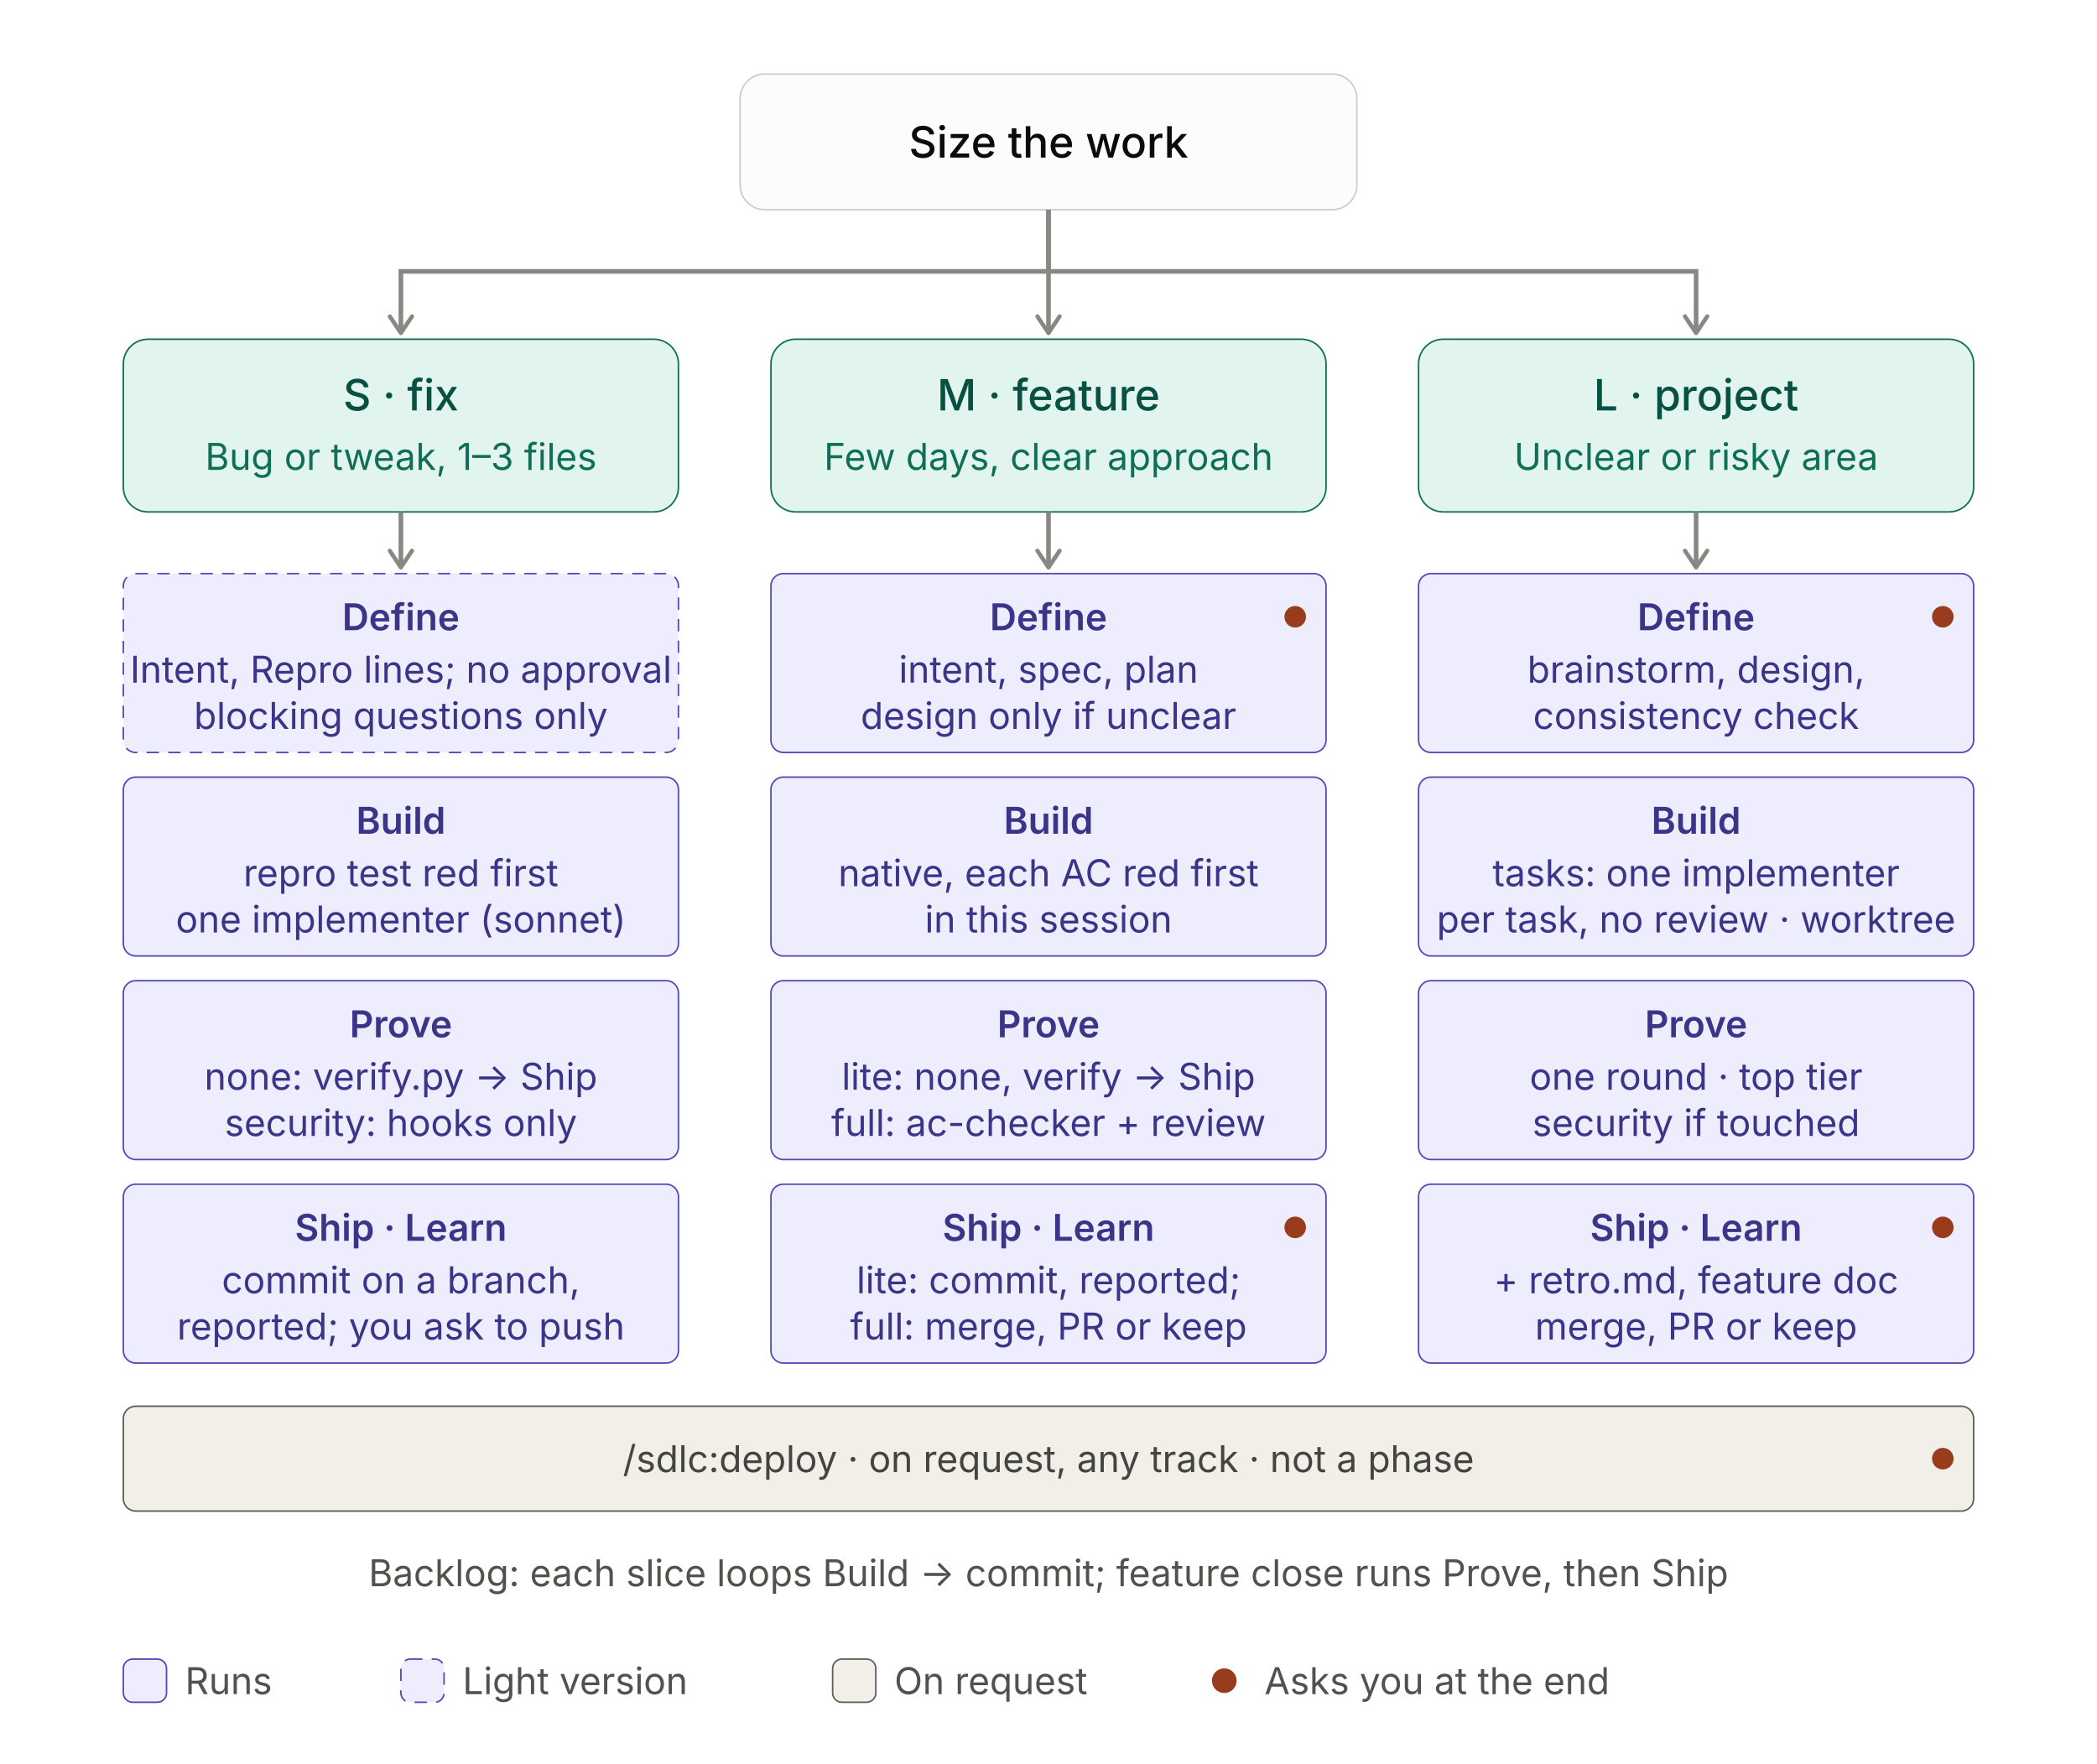
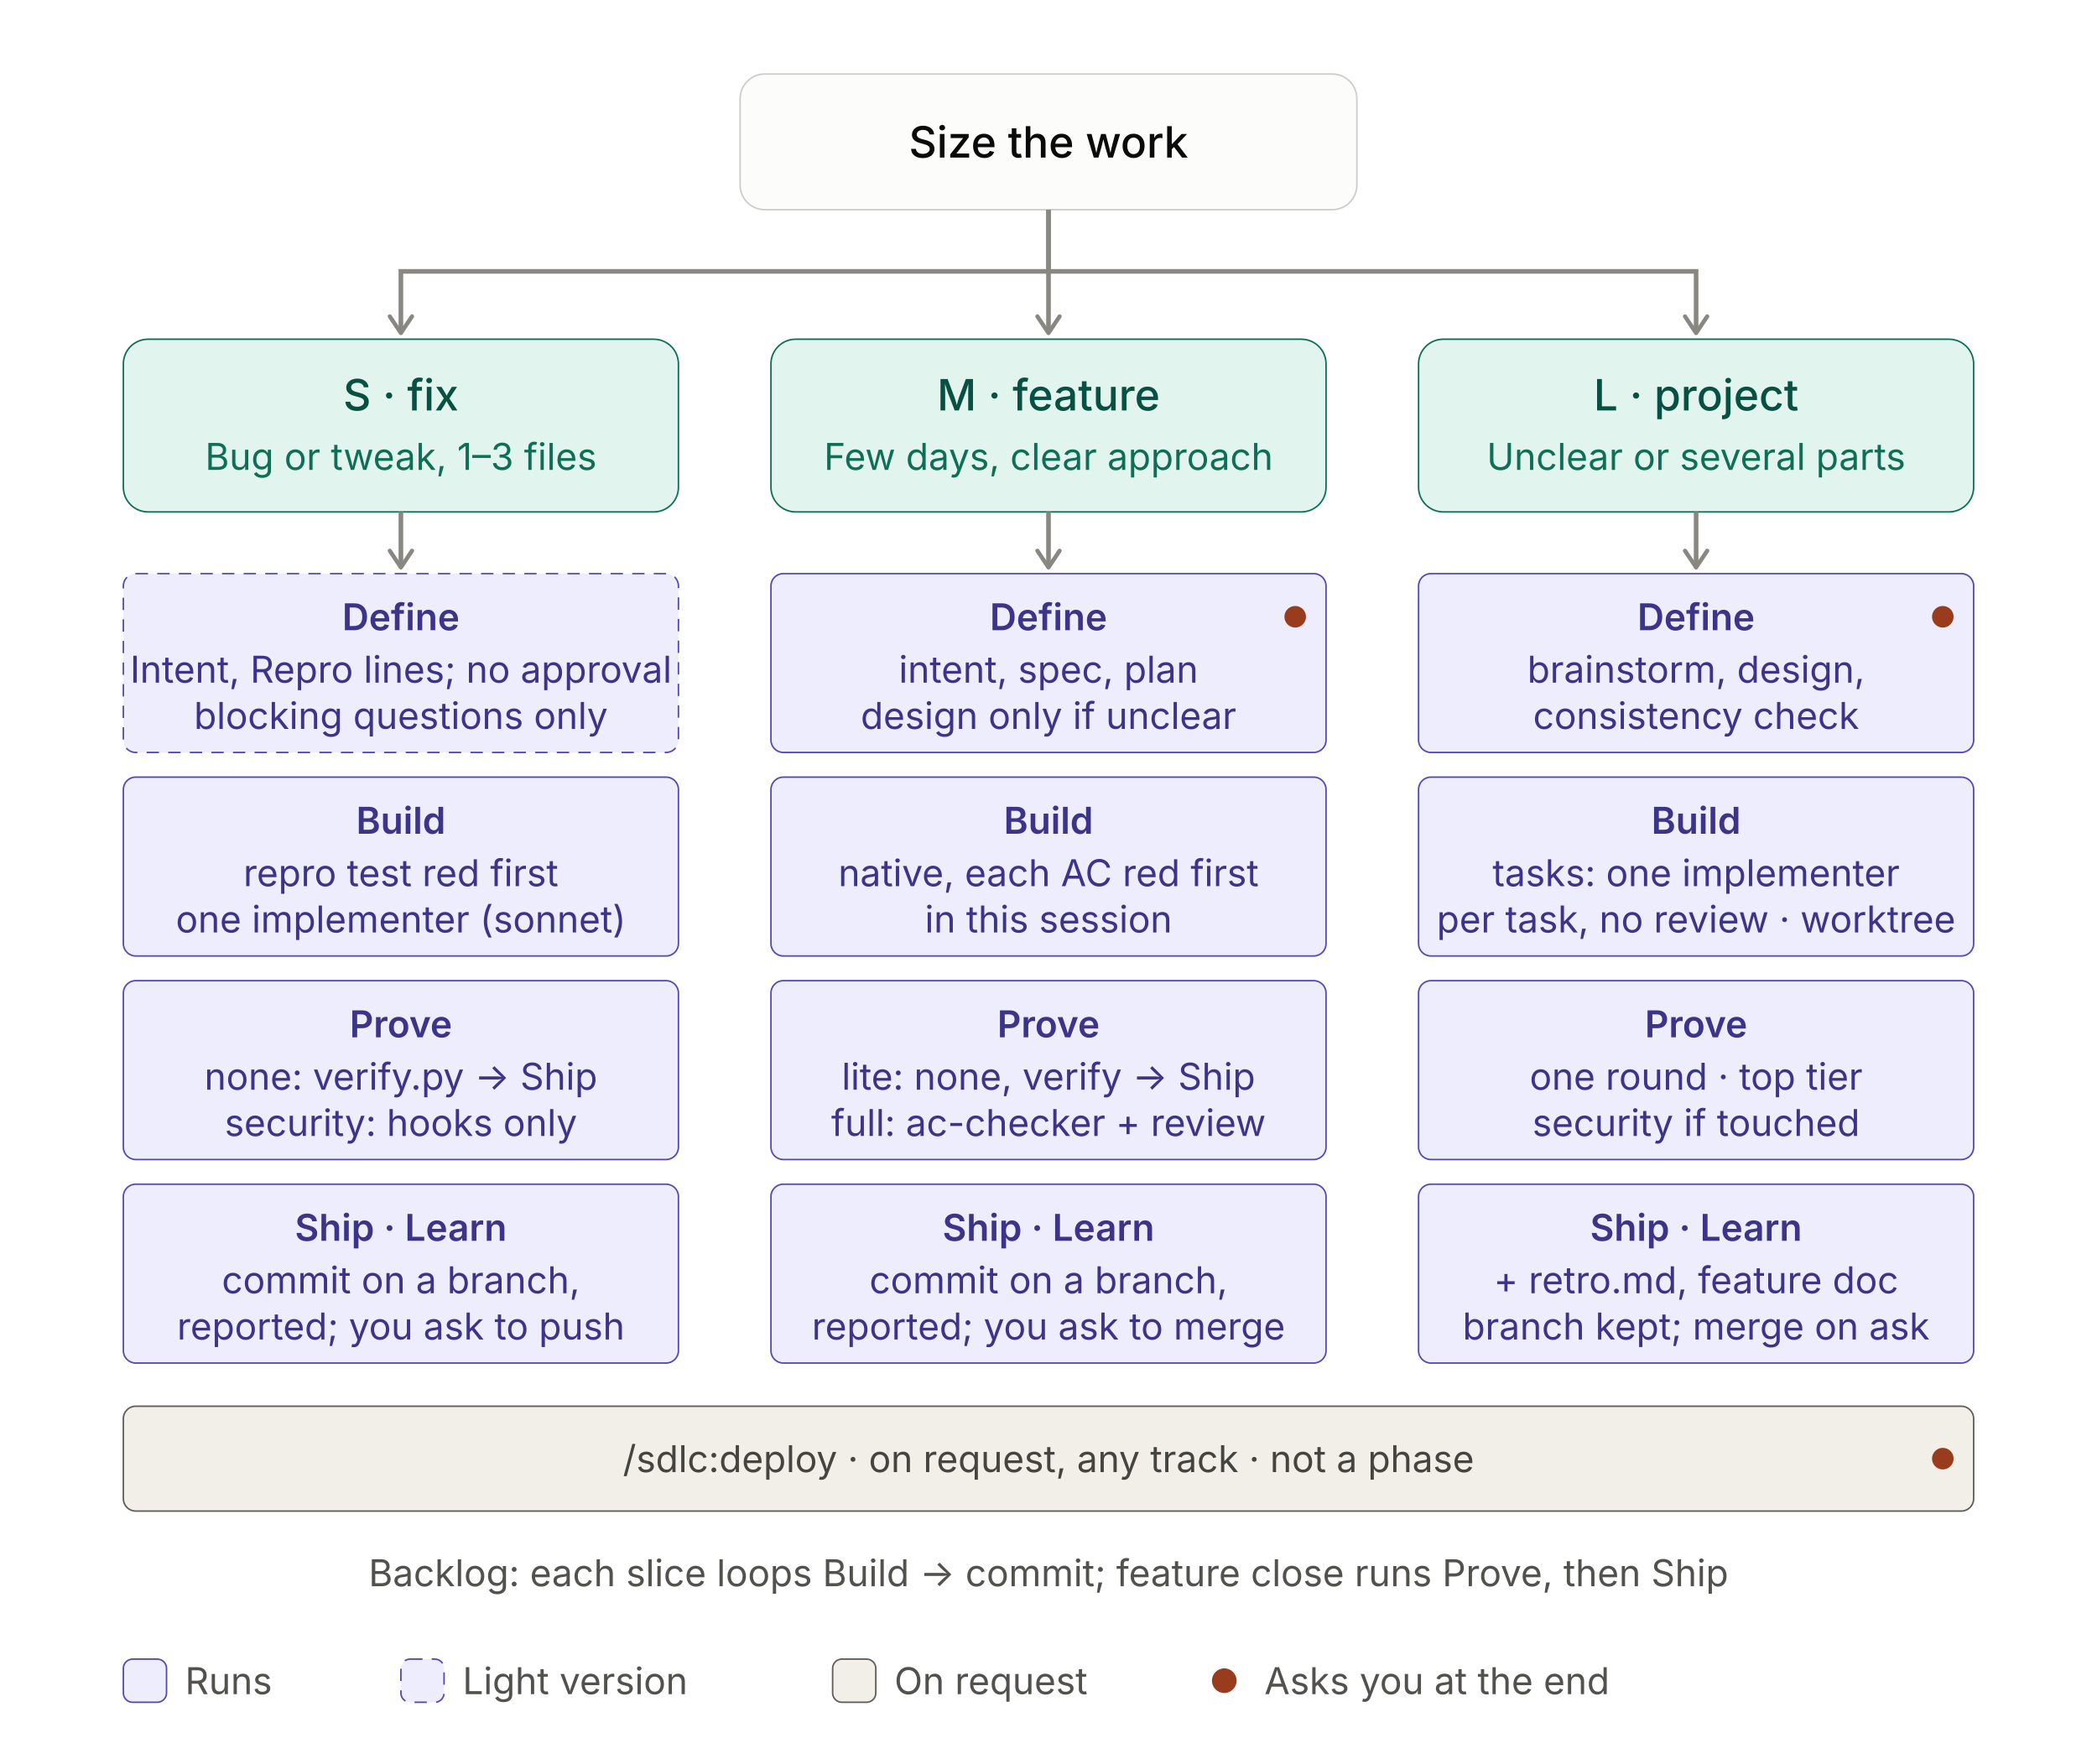
<svg xmlns="http://www.w3.org/2000/svg" width="100%" viewBox="0 0 680 572" role="img">
  <style>
text{font-family:anthropic-sans,-apple-system,"system-ui","Segoe UI",sans-serif;text-anchor:middle;dominant-baseline:central}
.a{fill:none;stroke:#898781;stroke-width:1.5}
.t{font-size:14px;font-weight:500}.s{font-size:12px}.r{font-size:12px}
.l{font-size:12px;fill:#52514e}.l[text-anchor=start]{text-anchor:start}
rect{stroke-width:.5}
.neutral rect{fill:#fcfcfb;stroke:rgba(11,11,11,.2)}.neutral .t{fill:#0b0b0b}
.head rect{fill:#e1f5ee;stroke:#0f6e56}.head .t{fill:#085041}.head .s{fill:#0f6e56}
.run rect{fill:#eeedfe;stroke:#534ab7}.run .r{fill:#3c3489}
.light rect{fill:#eeedfe;stroke:#534ab7;stroke-dasharray:4 3}.light .r{fill:#3c3489}
.opt rect{fill:#f1efe8;stroke:#5f5e5a}.opt .r{fill:#444441}
.skip rect{fill:none;stroke:rgba(11,11,11,.2);stroke-dasharray:4 3}.skip .r{fill:#898781}
.dot{fill:#993c1d}
@media (prefers-color-scheme:dark){
.a{stroke:#a09e96}.l{fill:#aaa8a2}
.neutral rect{fill:#262624;stroke:rgba(255,255,255,.2)}.neutral .t{fill:#f0efea}
.head rect{fill:#0c3228;stroke:#5ac8a5}.head .t{fill:#aae6d4}.head .s{fill:#5ac8a5}
.run rect,.light rect{fill:#26244a;stroke:#a098f0}.run .r,.light .r{fill:#cecbfa}
.opt rect{fill:#2e2d2a;stroke:#a09e96}.opt .r{fill:#d3d1c7}
.skip rect{stroke:rgba(255,255,255,.2)}.skip .r{fill:#8a8881}
.dot{fill:#e68c6e}
}</style>
  <defs>
    <marker id="arrow" viewBox="0 0 10 10" refX="8" refY="5" markerWidth="6" markerHeight="6" orient="auto-start-reverse">
      <path d="M2 1L8 5L2 9" fill="none" stroke="context-stroke" stroke-width="1.5" stroke-linecap="round" stroke-linejoin="round" />
    </marker>
  </defs>
  <g class="neutral">
    <rect x="240" y="24" width="200" height="44" rx="8" />
    <text class="t" x="340" y="46">Size the work</text>
  </g>
  <path class="a" marker-end="url(#arrow)" d="M340 68 L340 88 L130 88 L130 108" />
  <line class="a" marker-end="url(#arrow)" x1="340" y1="68" x2="340" y2="108" />
  <path class="a" marker-end="url(#arrow)" d="M340 88 L550 88 L550 108" />
  <g class="head">
    <rect x="40" y="110" width="180" height="56" rx="8" />
    <text class="t" x="130.0" y="128">S · fix</text>
    <text class="s" x="130.0" y="148">Bug or tweak, 1–3 files</text>
  </g>
  <line class="a" marker-end="url(#arrow)" x1="130.0" y1="166" x2="130.0" y2="184" />
  <g class="light">
    <rect x="40" y="186" width="180" height="58" rx="4" />
    <text class="r" x="130.0" y="200" font-weight="600">Define</text>
    <text class="r" x="130.0" y="217">Intent, Repro lines; no approval</text>
    <text class="r" x="130.0" y="232">blocking questions only</text>
  </g>
  <g class="run">
    <rect x="40" y="252" width="180" height="58" rx="4" />
    <text class="r" x="130.0" y="266" font-weight="600">Build</text>
    <text class="r" x="130.0" y="283">repro test red first</text>
    <text class="r" x="130.0" y="298">one implementer (sonnet)</text>
  </g>
  <g class="run">
    <rect x="40" y="318" width="180" height="58" rx="4" />
    <text class="r" x="130.0" y="332" font-weight="600">Prove</text>
    <text class="r" x="130.0" y="349">none: verify.py → Ship</text>
    <text class="r" x="130.0" y="364">security: hooks only</text>
  </g>
  <g class="run">
    <rect x="40" y="384" width="180" height="58" rx="4" />
    <text class="r" x="130.0" y="398" font-weight="600">Ship · Learn</text>
    <text class="r" x="130.0" y="415">commit on a branch,</text>
    <text class="r" x="130.0" y="430">reported; you ask to push</text>
  </g>
  <g class="head">
    <rect x="250" y="110" width="180" height="56" rx="8" />
    <text class="t" x="340.0" y="128">M · feature</text>
    <text class="s" x="340.0" y="148">Few days, clear approach</text>
  </g>
  <line class="a" marker-end="url(#arrow)" x1="340.0" y1="166" x2="340.0" y2="184" />
  <g class="run">
    <rect x="250" y="186" width="180" height="58" rx="4" />
    <text class="r" x="340.0" y="200" font-weight="600">Define</text>
    <text class="r" x="340.0" y="217">intent, spec, plan</text>
    <text class="r" x="340.0" y="232">design only if unclear</text>
    <circle class="dot" cx="420" cy="200" r="3.5" />
  </g>
  <g class="run">
    <rect x="250" y="252" width="180" height="58" rx="4" />
    <text class="r" x="340.0" y="266" font-weight="600">Build</text>
    <text class="r" x="340.0" y="283">native, each AC red first</text>
    <text class="r" x="340.0" y="298">in this session</text>
  </g>
  <g class="run">
    <rect x="250" y="318" width="180" height="58" rx="4" />
    <text class="r" x="340.0" y="332" font-weight="600">Prove</text>
    <text class="r" x="340.0" y="349">lite: none, verify → Ship</text>
    <text class="r" x="340.0" y="364">full: ac-checker + review</text>
  </g>
  <g class="run">
    <rect x="250" y="384" width="180" height="58" rx="4" />
    <text class="r" x="340.0" y="398" font-weight="600">Ship · Learn</text>
-     <text class="r" x="340.0" y="415">lite: commit, reported;</text>
-     <text class="r" x="340.0" y="430">full: merge, PR or keep</text>
-     <circle class="dot" cx="420" cy="398" r="3.5" />
+     <text class="r" x="340.0" y="415">commit on a branch,</text>
+     <text class="r" x="340.0" y="430">reported; you ask to merge</text>
  </g>
  <g class="head">
    <rect x="460" y="110" width="180" height="56" rx="8" />
    <text class="t" x="550.0" y="128">L · project</text>
-     <text class="s" x="550.0" y="148">Unclear or risky area</text>
+     <text class="s" x="550.0" y="148">Unclear or several parts</text>
  </g>
  <line class="a" marker-end="url(#arrow)" x1="550.0" y1="166" x2="550.0" y2="184" />
  <g class="run">
    <rect x="460" y="186" width="180" height="58" rx="4" />
    <text class="r" x="550.0" y="200" font-weight="600">Define</text>
    <text class="r" x="550.0" y="217">brainstorm, design,</text>
    <text class="r" x="550.0" y="232">consistency check</text>
    <circle class="dot" cx="630" cy="200" r="3.5" />
  </g>
  <g class="run">
    <rect x="460" y="252" width="180" height="58" rx="4" />
    <text class="r" x="550.0" y="266" font-weight="600">Build</text>
    <text class="r" x="550.0" y="283">tasks: one implementer</text>
    <text class="r" x="550.0" y="298">per task, no review · worktree</text>
  </g>
  <g class="run">
    <rect x="460" y="318" width="180" height="58" rx="4" />
    <text class="r" x="550.0" y="332" font-weight="600">Prove</text>
    <text class="r" x="550.0" y="349">one round · top tier</text>
    <text class="r" x="550.0" y="364">security if touched</text>
  </g>
  <g class="run">
    <rect x="460" y="384" width="180" height="58" rx="4" />
    <text class="r" x="550.0" y="398" font-weight="600">Ship · Learn</text>
    <text class="r" x="550.0" y="415">+ retro.md, feature doc</text>
-     <text class="r" x="550.0" y="430">merge, PR or keep</text>
-     <circle class="dot" cx="630" cy="398" r="3.5" />
+     <text class="r" x="550.0" y="430">branch kept; merge on ask</text>
  </g>
  <g class="opt">
    <rect x="40" y="456" width="600" height="34" rx="4" />
    <text class="r" x="340" y="473">/sdlc:deploy · on request, any track · not a phase</text>
    <circle class="dot" cx="630" cy="473" r="3.5" />
  </g>
  <text class="l" x="340" y="510">Backlog: each slice loops Build → commit; feature close runs Prove, then Ship</text>
  <g class="run">
    <rect x="40" y="538" width="14" height="14" rx="3" />
  </g>
  <text class="l" text-anchor="start" x="60" y="545">Runs</text>
  <g class="light">
    <rect x="130" y="538" width="14" height="14" rx="3" />
  </g>
  <text class="l" text-anchor="start" x="150" y="545">Light version</text>
  <g class="opt">
    <rect x="270" y="538" width="14" height="14" rx="3" />
  </g>
  <text class="l" text-anchor="start" x="290" y="545">On request</text>
  <circle class="dot" cx="397" cy="545" r="4" />
  <text class="l" text-anchor="start" x="410" y="545">Asks you at the end</text>
</svg>
